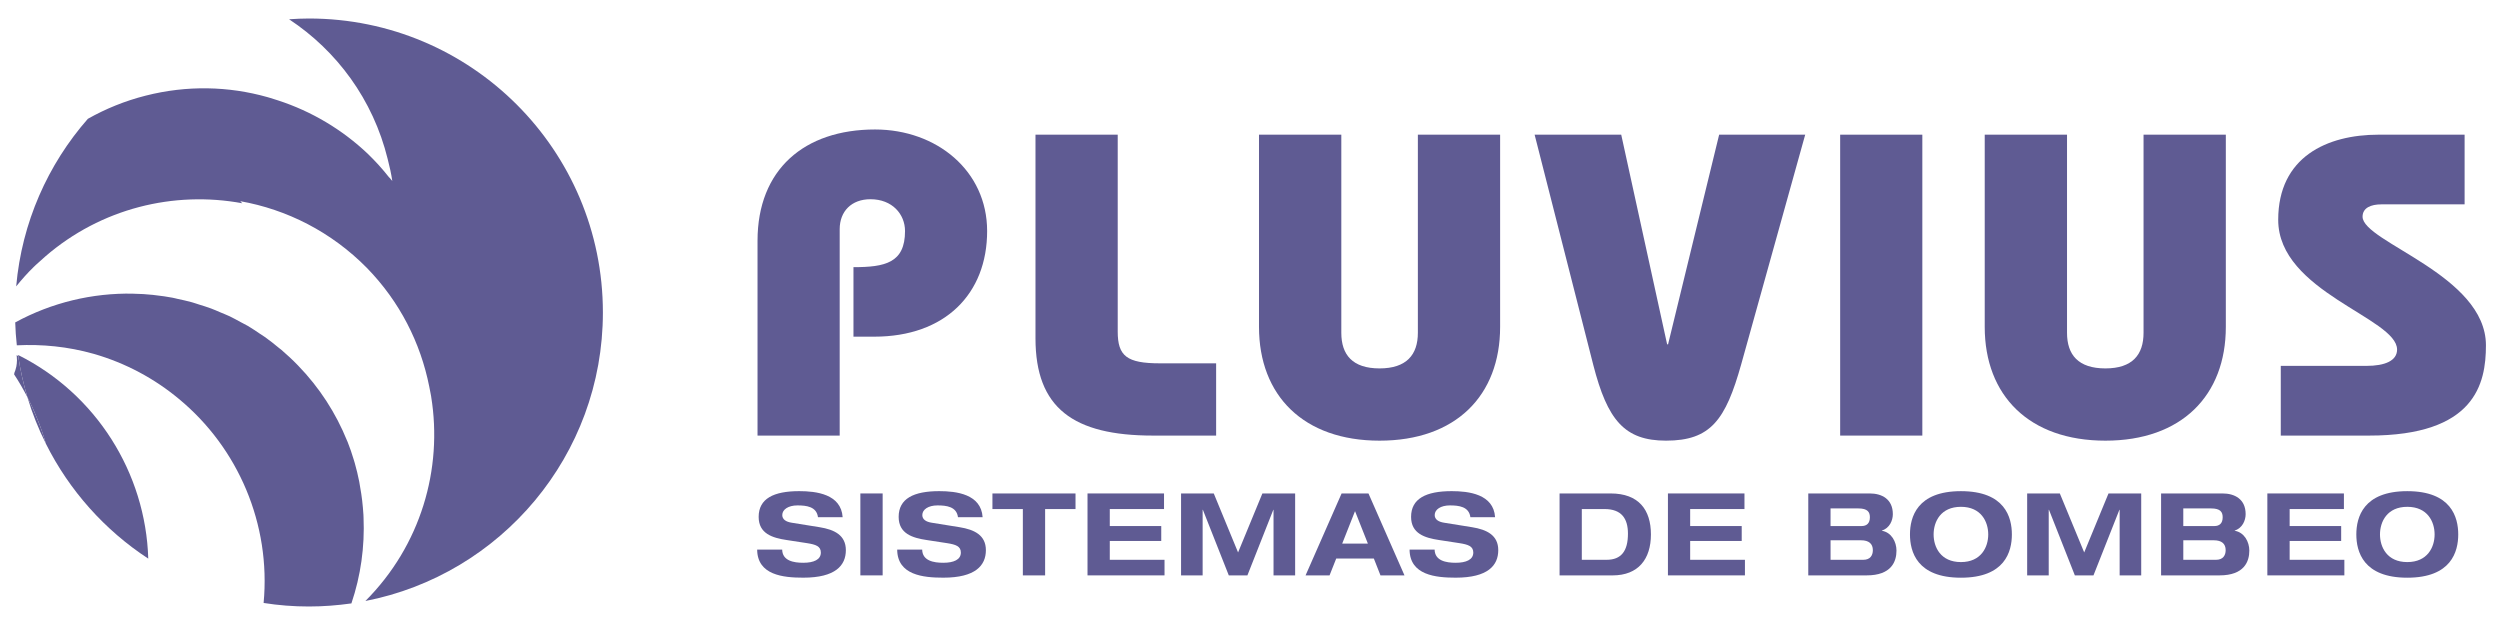
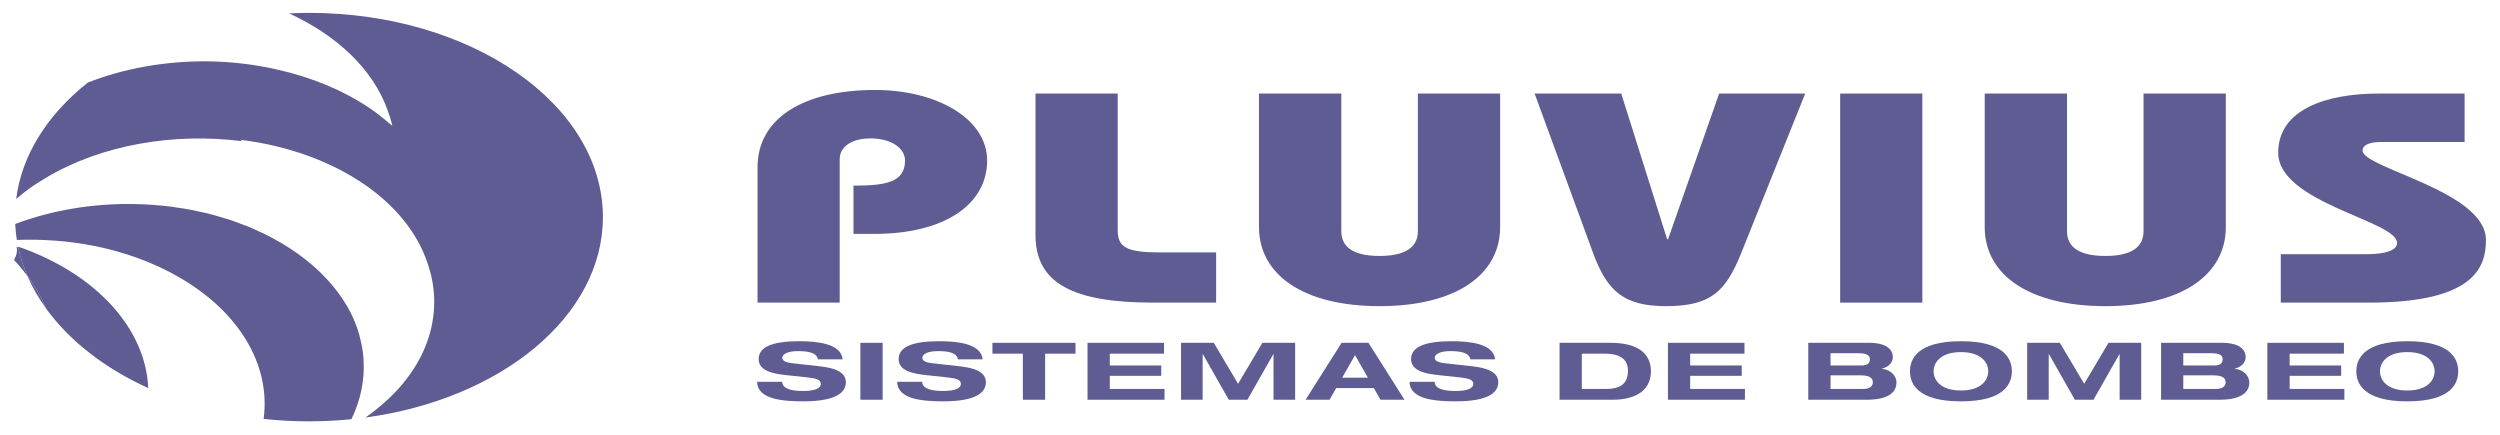
- <svg xmlns="http://www.w3.org/2000/svg" version="1.1" id="Capa_1" x="0px" y="0px" width="184px" height="46px" viewBox="0 0 184 46" enable-background="new 0 0 184 46" xml:space="preserve">
-   <g>
-     <g>
-       <path fill="#5f5b93" d="M55.754,32.059V17.725c0-5.252,3.442-8.195,8.65-8.195c4.53,0,8.249,3.036,8.249,7.476    c0,4.614-3.088,7.773-8.312,7.773h-1.526v-5.116c2.33,0,3.795-0.315,3.795-2.657c0-1.241-0.941-2.343-2.543-2.343    c-1.392,0-2.266,0.883-2.266,2.209v15.188H55.754z" />
-       <path fill="#5f5b93" d="M89.506,32.059h-4.64c-5.872,0-8.654-2.028-8.654-7.157V9.912h6.052v14.492    c0,1.798,0.665,2.337,3.103,2.337h4.14V32.059z" />
-       <path fill="#5f5b93" d="M98.721,9.912v14.583c0,1.619,0.825,2.62,2.814,2.62c1.98,0,2.82-1.001,2.82-2.62V9.912h6.054v14.146    c0,5.059-3.264,8.375-8.874,8.375c-5.594,0-8.873-3.316-8.873-8.375V9.912H98.721z" />
-       <path fill="#5f5b93" d="M119.322,9.912l3.379,15.433h0.068l3.76-15.433h6.334l-4.709,16.897c-1.148,4.103-2.25,5.623-5.533,5.623    c-3.063,0-4.314-1.521-5.354-5.566l-4.319-16.954H119.322z" />
-       <path fill="#5f5b93" d="M141.484,32.059h-6.048V9.912h6.048V32.059z" />
-       <path fill="#5f5b93" d="M152.133,9.912v14.583c0,1.619,0.826,2.62,2.826,2.62c1.98,0,2.806-1.001,2.806-2.62V9.912h6.056v14.146    c0,5.059-3.263,8.375-8.861,8.375c-5.615,0-8.884-3.316-8.884-8.375V9.912H152.133z" />
-       <path fill="#5f5b93" d="M181.395,15.041h-6.134c-0.747,0-1.376,0.249-1.376,0.907c0,1.875,9.08,4.278,9.08,9.469    c0,2.844-0.811,6.642-8.604,6.642h-6.496v-5.13h6.295c1.387,0,2.265-0.384,2.265-1.201c0-2.333-8.749-4.238-8.749-9.549    c0-4.626,3.592-6.267,7.386-6.267h6.333V15.041z" />
-     </g>
-     <g>
-       <g>
-         <path fill="#5f5b93" d="M1.223,26.14c0.017,0.102,0.017,0.201,0.021,0.307c0,0.01,0.007,0.025,0.007,0.047     c0,0-0.007,0.015-0.002,0.017c-0.005,0.159-0.017,0.319-0.048,0.475c-0.005,0.008-0.005,0.015-0.005,0.015     c-0.036,0.168-0.086,0.328-0.153,0.479c0.005,0.012,0.008,0.016,0.014,0.025c-0.009,0.014-0.014,0.031-0.021,0.046     c0.36,0.54,0.68,1.1,0.979,1.679c-0.293-0.983-0.525-2.002-0.676-3.04v0.017C1.298,26.187,1.261,26.161,1.223,26.14z" />
-         <path fill="#5f5b93" d="M22.736,1.362c-0.489,0-0.977,0.023-1.46,0.056c3.504,2.314,6.179,5.897,7.259,10.292     c0.142,0.543,0.259,1.076,0.338,1.61c-0.069-0.089-0.149-0.172-0.22-0.263c0.002,0.009,0.002,0.017,0.006,0.026     c-0.486-0.625-1.02-1.209-1.582-1.756c-1.88-1.784-4.142-3.135-6.616-3.938c-0.181-0.06-0.363-0.119-0.554-0.175     c-0.081-0.025-0.162-0.046-0.245-0.072c-2.83-0.797-5.897-0.879-8.946-0.101c-1.522,0.385-2.941,0.966-4.25,1.704     c-2.94,3.354-4.86,7.626-5.275,12.332c0.411-0.505,0.838-0.993,1.313-1.45c0.027-0.023,0.051-0.045,0.076-0.071     c0.014-0.012,0.028-0.028,0.038-0.039C2.804,19.341,3,19.173,3.191,19.004c0.047-0.039,0.091-0.082,0.141-0.127     c4.106-3.55,9.469-4.847,14.502-3.916l-0.155-0.155c3.425,0.609,6.697,2.248,9.324,4.912c2.433,2.493,3.952,5.535,4.587,8.72     c0.041,0.196,0.083,0.399,0.117,0.601c0.011,0.055,0.027,0.107,0.03,0.164l-0.003-0.008c0.863,5.32-0.758,10.948-4.841,15.038     c9.961-1.938,17.48-10.702,17.48-21.235C44.374,11.054,34.687,1.362,22.736,1.362z" />
-         <path fill="#5f5b93" d="M26.757,38.106c-0.003-0.074-0.003-0.146-0.008-0.217c-0.022-0.354-0.054-0.71-0.095-1.063     c-0.021-0.159-0.045-0.315-0.064-0.475c-0.046-0.302-0.093-0.595-0.149-0.894c-0.092-0.461-0.201-0.928-0.331-1.379     c-0.026-0.1-0.055-0.188-0.086-0.283c-0.065-0.211-0.132-0.42-0.202-0.628c-0.074-0.21-0.155-0.421-0.233-0.629     c-0.016-0.039-0.033-0.078-0.051-0.116c-0.811-1.999-2.011-3.884-3.607-5.527c-0.395-0.41-0.81-0.791-1.232-1.156     c-0.049-0.039-0.103-0.074-0.15-0.115c-0.345-0.289-0.697-0.568-1.059-0.824c-0.109-0.078-0.222-0.141-0.332-0.217     c-0.306-0.208-0.619-0.42-0.935-0.606c-0.17-0.096-0.349-0.185-0.521-0.276c-0.267-0.146-0.532-0.293-0.805-0.425     c-0.231-0.108-0.471-0.198-0.704-0.298c-0.219-0.093-0.437-0.193-0.662-0.275c-0.292-0.11-0.59-0.199-0.886-0.291     c-0.171-0.051-0.342-0.117-0.518-0.165c-0.349-0.097-0.702-0.173-1.055-0.249c-0.126-0.025-0.248-0.065-0.374-0.086     c-0.41-0.079-0.816-0.135-1.228-0.181c-0.074-0.008-0.148-0.023-0.222-0.028c-0.471-0.051-0.941-0.078-1.415-0.085     c-0.014,0-0.028-0.005-0.041-0.005c-2.983-0.058-5.98,0.649-8.672,2.117c0.018,0.564,0.055,1.126,0.118,1.685     c1.855-0.089,3.739,0.087,5.644,0.624c2.375,0.68,4.491,1.83,6.278,3.316c4.372,3.607,6.785,9.225,6.242,15.023     c1.088,0.173,2.201,0.26,3.333,0.26c1.064,0,2.107-0.083,3.128-0.227C26.554,42.374,26.848,40.233,26.757,38.106z" />
-         <path fill="#5f5b93" d="M1.331,26.126c0,0.02,0.002,0.043,0.008,0.062c0.15,1.038,0.383,2.057,0.676,3.04     c0.245,0.477,0.475,0.963,0.675,1.465c0.267,0.635,0.497,1.296,0.691,1.974c1.726,3.442,4.332,6.357,7.531,8.448     C10.723,34.8,7.068,28.987,1.331,26.126z" />
-         <path fill="#5f5b93" d="M2.015,29.228c0.359,1.196,0.82,2.344,1.366,3.438c-0.194-0.678-0.425-1.339-0.691-1.974     C2.489,30.19,2.26,29.704,2.015,29.228z" />
-       </g>
-     </g>
-     <g>
-       <path fill="#5f5b93" d="M60.204,38.069c-0.103-0.787-0.853-0.871-1.514-0.871c-0.674,0-1.115,0.304-1.115,0.709    c0,0.32,0.272,0.5,0.694,0.565l2.052,0.33c1.101,0.177,1.934,0.593,1.934,1.69c0,1.121-0.761,2.025-3.135,2.025    c-1.467,0-3.378-0.185-3.393-2.068h1.841c0.015,0.827,0.846,0.971,1.552,0.971c0.771,0,1.294-0.228,1.294-0.751    c0-0.465-0.371-0.593-1.021-0.694l-1.493-0.229c-1.049-0.157-2.063-0.469-2.063-1.703c0-1.344,1.1-1.895,2.988-1.895    c1.241,0,3.082,0.214,3.194,1.92H60.204z" />
-       <path fill="#5f5b93" d="M63.323,36.318h1.64v6.03h-1.64V36.318z" />
-       <path fill="#5f5b93" d="M70.508,38.069c-0.103-0.787-0.853-0.871-1.511-0.871c-0.677,0-1.115,0.304-1.115,0.709    c0,0.32,0.269,0.5,0.692,0.565l2.051,0.33c1.099,0.177,1.936,0.593,1.936,1.69c0,1.121-0.762,2.025-3.134,2.025    c-1.47,0-3.38-0.185-3.394-2.068h1.839c0.016,0.827,0.845,0.971,1.555,0.971c0.767,0,1.292-0.228,1.292-0.751    c0-0.465-0.373-0.593-1.023-0.694l-1.493-0.229c-1.047-0.157-2.062-0.469-2.062-1.703c0-1.344,1.099-1.895,2.99-1.895    c1.243,0,3.081,0.214,3.19,1.92H70.508z" />
-       <path fill="#5f5b93" d="M75.282,37.467h-2.239v-1.148h6.115v1.148h-2.237v4.882h-1.639V37.467z" />
-       <path fill="#5f5b93" d="M80.041,36.318h5.631v1.148H81.68v1.251h3.788v1.098H81.68v1.386h4.029v1.147h-5.668V36.318z" />
-       <path fill="#5f5b93" d="M92.912,36.318h2.41v6.03h-1.59v-4.828h-0.017l-1.906,4.828h-1.37l-1.907-4.828h-0.018v4.828h-1.588v-6.03    h2.407l1.789,4.342L92.912,36.318z" />
-       <path fill="#5f5b93" d="M101.116,41.11h-2.771l-0.49,1.238H96.09l2.652-6.03h1.977l2.651,6.03h-1.767L101.116,41.11z M99.73,37.62    l-0.945,2.391h1.892L99.73,37.62z" />
-       <path fill="#5f5b93" d="M108.221,38.069c-0.102-0.787-0.852-0.871-1.51-0.871c-0.678,0-1.117,0.304-1.117,0.709    c0,0.32,0.271,0.5,0.695,0.565l2.052,0.33c1.097,0.177,1.931,0.593,1.931,1.69c0,1.121-0.758,2.025-3.132,2.025    c-1.47,0-3.38-0.185-3.396-2.068h1.844c0.016,0.827,0.844,0.971,1.552,0.971c0.769,0,1.294-0.228,1.294-0.751    c0-0.465-0.373-0.593-1.023-0.694l-1.495-0.229c-1.045-0.157-2.06-0.469-2.06-1.703c0-1.344,1.096-1.895,2.99-1.895    c1.24,0,3.083,0.214,3.192,1.92H108.221z" />
-       <path fill="#5f5b93" d="M114.783,36.318h3.758c2.068,0,2.967,1.202,2.967,3.017c0,1.816-0.931,3.014-2.82,3.014h-3.904V36.318z     M116.422,41.201h1.824c1.084,0,1.571-0.651,1.571-1.923c0-1.117-0.474-1.812-1.725-1.812h-1.671V41.201z" />
-       <path fill="#5f5b93" d="M122.76,36.318h5.633v1.148h-3.997v1.251h3.794v1.098h-3.794v1.386h4.031v1.147h-5.667V36.318z" />
-       <path fill="#5f5b93" d="M133.09,36.318h4.526c0.877,0,1.697,0.409,1.697,1.522c0,0.463-0.235,1.029-0.804,1.206v0.018    c0.703,0.12,1.072,0.812,1.072,1.462c0,0.8-0.369,1.822-2.193,1.822h-4.299V36.318z M134.729,38.718h2.277    c0.383,0,0.618-0.201,0.618-0.648c0-0.381-0.169-0.65-0.845-0.65h-2.051V38.718z M134.729,41.201h2.413    c0.508,0,0.7-0.329,0.7-0.708c0-0.473-0.295-0.728-0.869-0.728h-2.244V41.201z" />
-       <path fill="#5f5b93" d="M144.325,36.149c3.244,0,3.749,1.928,3.749,3.186c0,1.26-0.505,3.184-3.749,3.184    c-3.245,0-3.751-1.924-3.751-3.184C140.574,38.077,141.08,36.149,144.325,36.149z M144.325,41.369    c1.483,0,2.009-1.097,2.009-2.034c0-0.939-0.525-2.033-2.009-2.033c-1.491,0-2.011,1.094-2.011,2.033    C142.314,40.272,142.834,41.369,144.325,41.369z" />
-       <path fill="#5f5b93" d="M155.186,36.318h2.407v6.03h-1.587v-4.828h-0.018l-1.908,4.828h-1.371l-1.904-4.828h-0.019v4.828h-1.587    v-6.03h2.404l1.794,4.342L155.186,36.318z" />
-       <path fill="#5f5b93" d="M159.057,36.318h4.526c0.878,0,1.696,0.409,1.696,1.522c0,0.463-0.237,1.029-0.803,1.206v0.018    c0.703,0.12,1.074,0.812,1.074,1.462c0,0.8-0.371,1.822-2.195,1.822h-4.299V36.318z M160.691,38.718h2.283    c0.381,0,0.615-0.201,0.615-0.648c0-0.381-0.166-0.65-0.846-0.65h-2.053V38.718z M160.691,41.201h2.416    c0.508,0,0.702-0.329,0.702-0.708c0-0.473-0.294-0.728-0.869-0.728h-2.249V41.201z" />
-       <path fill="#5f5b93" d="M166.877,36.318h5.635v1.148h-3.994v1.251h3.792v1.098h-3.792v1.386h4.027v1.147h-5.668V36.318z" />
-       <path fill="#5f5b93" d="M177.176,36.149c3.244,0,3.75,1.928,3.75,3.186c0,1.26-0.506,3.184-3.75,3.184    c-3.242,0-3.75-1.924-3.75-3.184C173.426,38.077,173.934,36.149,177.176,36.149z M177.176,41.369c1.487,0,2.011-1.097,2.011-2.034    c0-0.939-0.523-2.033-2.011-2.033c-1.486,0-2.009,1.094-2.009,2.033C175.167,40.272,175.689,41.369,177.176,41.369z" />
-     </g>
+ <svg xmlns="http://www.w3.org/2000/svg" width="760px" height="132px" viewBox="0 0 760 132" version="1.1">
+   <g id="surface1">
+     <path style=" stroke:none;fill-rule:nonzero;fill:rgb(37.255%,35.686%,57.647%);fill-opacity:1;" d="M 230.289 91.996 L 230.289 50.863 C 230.289 35.793 244.504 27.348 266.016 27.348 C 284.727 27.348 300.09 36.059 300.09 48.801 C 300.09 62.039 287.332 71.105 265.758 71.105 L 259.453 71.105 L 259.453 56.426 C 269.078 56.426 275.129 55.52 275.129 48.801 C 275.129 45.238 271.242 42.078 264.625 42.078 C 258.875 42.078 255.266 44.609 255.266 48.414 L 255.266 92 L 230.289 92 Z M 230.289 91.996 " />
+     <path style=" stroke:none;fill-rule:nonzero;fill:rgb(37.255%,35.686%,57.647%);fill-opacity:1;" d="M 369.699 91.996 L 350.535 91.996 C 326.281 91.996 314.789 86.176 314.789 71.457 L 314.789 28.441 L 339.785 28.441 L 339.785 70.027 C 339.785 75.188 342.531 76.734 352.602 76.734 L 369.703 76.734 L 369.703 91.996 Z M 369.699 91.996 " />
+     <path style=" stroke:none;fill-rule:nonzero;fill:rgb(37.255%,35.686%,57.647%);fill-opacity:1;" d="M 407.762 28.441 L 407.762 70.289 C 407.762 74.938 411.168 77.809 419.383 77.809 C 427.562 77.809 431.031 74.938 431.031 70.289 L 431.031 28.441 L 456.039 28.441 L 456.039 69.035 C 456.039 83.555 442.555 93.07 419.383 93.07 C 396.277 93.07 382.734 83.555 382.734 69.035 L 382.734 28.441 Z M 407.762 28.441 " />
+     <path style=" stroke:none;fill-rule:nonzero;fill:rgb(37.255%,35.686%,57.647%);fill-opacity:1;" d="M 492.852 28.441 L 506.809 72.73 L 507.09 72.73 L 522.621 28.441 L 548.781 28.441 L 529.332 76.93 C 524.59 88.703 520.039 93.066 506.477 93.066 C 493.828 93.066 488.66 88.699 484.363 77.094 L 466.523 28.441 Z M 492.852 28.441 " />
+     <path style=" stroke:none;fill-rule:nonzero;fill:rgb(37.255%,35.686%,57.647%);fill-opacity:1;" d="M 584.391 91.996 L 559.41 91.996 L 559.41 28.441 L 584.391 28.441 Z M 584.391 91.996 " />
+     <path style=" stroke:none;fill-rule:nonzero;fill:rgb(37.255%,35.686%,57.647%);fill-opacity:1;" d="M 628.375 28.441 L 628.375 70.289 C 628.375 74.938 631.789 77.809 640.047 77.809 C 648.227 77.809 651.637 74.938 651.637 70.289 L 651.637 28.441 L 676.652 28.441 L 676.652 69.035 C 676.652 83.555 663.176 93.07 640.051 93.07 C 616.859 93.07 603.355 83.555 603.355 69.035 L 603.355 28.441 Z M 628.375 28.441 " />
+     <path style=" stroke:none;fill-rule:nonzero;fill:rgb(37.255%,35.686%,57.647%);fill-opacity:1;" d="M 749.238 43.16 L 723.902 43.16 C 720.82 43.16 718.219 43.875 718.219 45.766 C 718.219 51.145 755.727 58.039 755.727 72.938 C 755.727 81.098 752.375 91.996 720.188 91.996 L 693.355 91.996 L 693.355 77.273 L 719.355 77.273 C 725.086 77.273 728.711 76.172 728.711 73.828 C 728.711 67.133 692.574 61.668 692.574 46.426 C 692.574 33.152 707.41 28.441 723.082 28.441 L 749.238 28.441 Z M 749.238 43.16 " />
+     <path style=" stroke:none;fill-rule:nonzero;fill:rgb(37.255%,35.686%,57.647%);fill-opacity:1;" d="M 5.051 75.012 C 5.121 75.305 5.121 75.586 5.137 75.891 C 5.137 75.922 5.168 75.965 5.168 76.027 C 5.168 76.027 5.137 76.07 5.16 76.074 C 5.137 76.531 5.09 76.992 4.961 77.438 C 4.941 77.461 4.941 77.48 4.941 77.48 C 4.793 77.965 4.586 78.422 4.309 78.855 C 4.328 78.891 4.34 78.902 4.367 78.926 C 4.328 78.969 4.309 79.016 4.277 79.059 C 5.766 80.609 7.086 82.215 8.324 83.879 C 7.113 81.055 6.156 78.133 5.531 75.152 L 5.531 75.203 C 5.359 75.145 5.207 75.07 5.051 75.012 Z M 5.051 75.012 " />
+     <path style=" stroke:none;fill-rule:nonzero;fill:rgb(37.255%,35.686%,57.647%);fill-opacity:1;" d="M 93.91 3.91 C 91.891 3.91 89.875 3.973 87.879 4.07 C 102.352 10.711 113.402 20.992 117.863 33.602 C 118.449 35.16 118.934 36.691 119.258 38.223 C 118.973 37.969 118.645 37.73 118.348 37.469 C 118.359 37.492 118.359 37.516 118.375 37.543 C 116.367 35.75 114.16 34.074 111.84 32.504 C 104.074 27.383 94.73 23.508 84.512 21.203 C 83.766 21.031 83.012 20.863 82.223 20.699 C 81.891 20.629 81.555 20.57 81.211 20.496 C 69.523 18.207 56.855 17.973 44.262 20.203 C 37.977 21.309 32.113 22.977 26.707 25.094 C 14.562 34.719 6.633 46.977 4.918 60.48 C 6.617 59.031 8.379 57.633 10.344 56.32 C 10.453 56.254 10.555 56.191 10.656 56.117 C 10.715 56.082 10.773 56.035 10.812 56.004 C 11.582 55.5 12.391 55.02 13.18 54.535 C 13.375 54.422 13.555 54.297 13.762 54.168 C 30.723 43.98 52.875 40.262 73.664 42.93 L 73.023 42.488 C 87.168 44.234 100.684 48.938 111.535 56.582 C 121.582 63.734 127.859 72.465 130.48 81.605 C 130.648 82.168 130.824 82.75 130.965 83.328 C 131.008 83.488 131.074 83.637 131.086 83.801 L 131.074 83.777 C 134.641 99.043 127.945 115.191 111.078 126.93 C 152.223 121.367 183.281 96.219 183.281 65.996 C 183.285 31.719 143.273 3.91 93.91 3.91 Z M 93.91 3.91 " />
+     <path style=" stroke:none;fill-rule:nonzero;fill:rgb(37.255%,35.686%,57.647%);fill-opacity:1;" d="M 110.52 109.348 C 110.504 109.137 110.504 108.93 110.484 108.727 C 110.395 107.711 110.262 106.688 110.094 105.676 C 110.008 105.219 109.906 104.77 109.828 104.312 C 109.637 103.445 109.445 102.605 109.211 101.746 C 108.832 100.422 108.383 99.082 107.844 97.789 C 107.738 97.504 107.617 97.25 107.492 96.977 C 107.223 96.371 106.945 95.773 106.656 95.176 C 106.352 94.57 106.016 93.965 105.695 93.371 C 105.629 93.258 105.559 93.145 105.484 93.035 C 102.133 87.301 97.176 81.891 90.586 77.176 C 88.953 76 87.238 74.906 85.496 73.859 C 85.293 73.746 85.07 73.648 84.875 73.531 C 83.453 72.699 81.996 71.898 80.504 71.164 C 80.051 70.941 79.586 70.762 79.133 70.543 C 77.867 69.945 76.574 69.336 75.27 68.805 C 74.566 68.527 73.828 68.273 73.117 68.012 C 72.016 67.594 70.918 67.172 69.793 66.793 C 68.836 66.48 67.848 66.223 66.883 65.938 C 65.98 65.672 65.078 65.383 64.148 65.148 C 62.945 64.832 61.711 64.578 60.488 64.312 C 59.785 64.168 59.078 63.977 58.352 63.84 C 56.91 63.562 55.449 63.344 53.992 63.125 C 53.473 63.055 52.969 62.938 52.449 62.879 C 50.754 62.652 49.078 62.492 47.375 62.359 C 47.07 62.336 46.766 62.293 46.461 62.277 C 44.516 62.133 42.574 62.055 40.613 62.035 C 40.559 62.035 40.5 62.02 40.445 62.02 C 28.125 61.852 15.746 63.883 4.625 68.094 C 4.699 69.715 4.852 71.324 5.113 72.93 C 12.777 72.676 20.559 73.18 28.426 74.719 C 38.234 76.672 46.977 79.973 54.355 84.234 C 72.414 94.586 82.383 110.707 80.141 127.344 C 84.633 127.844 89.23 128.09 93.906 128.09 C 98.301 128.09 102.609 127.852 106.824 127.441 C 109.68 121.594 110.895 115.453 110.52 109.348 Z M 110.52 109.348 " />
+     <path style=" stroke:none;fill-rule:nonzero;fill:rgb(37.255%,35.686%,57.647%);fill-opacity:1;" d="M 5.496 74.969 C 5.496 75.027 5.508 75.094 5.531 75.148 C 6.148 78.125 7.113 81.051 8.324 83.871 C 9.336 85.242 10.285 86.637 11.109 88.074 C 12.215 89.898 13.164 91.793 13.965 93.738 C 21.094 103.617 31.859 111.98 45.07 117.98 C 44.289 99.859 29.195 83.18 5.496 74.969 Z M 5.496 74.969 " />
+     <path style=" stroke:none;fill-rule:nonzero;fill:rgb(37.255%,35.686%,57.647%);fill-opacity:1;" d="M 8.324 83.871 C 9.805 87.305 11.711 90.598 13.965 93.738 C 13.164 91.793 12.211 89.895 11.109 88.074 C 10.281 86.633 9.336 85.238 8.324 83.871 Z M 8.324 83.871 " />
+     <path style=" stroke:none;fill-rule:nonzero;fill:rgb(37.255%,35.686%,57.647%);fill-opacity:1;" d="M 248.668 109.242 C 248.242 106.984 245.145 106.742 242.414 106.742 C 239.633 106.742 237.809 107.613 237.809 108.777 C 237.809 109.695 238.934 110.211 240.676 110.398 L 249.152 111.344 C 253.699 111.852 257.141 113.047 257.141 116.195 C 257.141 119.41 253.996 122.004 244.191 122.004 C 238.133 122.004 230.238 121.473 230.176 116.07 L 237.781 116.07 C 237.844 118.445 241.273 118.855 244.191 118.855 C 247.375 118.855 249.535 118.203 249.535 116.703 C 249.535 115.367 248.004 115 245.32 114.711 L 239.152 114.055 C 234.82 113.602 230.633 112.707 230.633 109.168 C 230.633 105.309 235.176 103.73 242.973 103.73 C 248.098 103.73 255.703 104.344 256.164 109.238 L 248.668 109.238 Z M 248.668 109.242 " />
+     <path style=" stroke:none;fill-rule:nonzero;fill:rgb(37.255%,35.686%,57.647%);fill-opacity:1;" d="M 261.551 104.219 L 268.324 104.219 L 268.324 121.52 L 261.551 121.52 Z M 261.551 104.219 " />
+     <path style=" stroke:none;fill-rule:nonzero;fill:rgb(37.255%,35.686%,57.647%);fill-opacity:1;" d="M 291.23 109.242 C 290.805 106.984 287.707 106.742 284.988 106.742 C 282.191 106.742 280.383 107.613 280.383 108.777 C 280.383 109.695 281.492 110.211 283.242 110.398 L 291.711 111.344 C 296.25 111.852 299.707 113.047 299.707 116.195 C 299.707 119.41 296.562 122.004 286.766 122.004 C 280.691 122.004 272.805 121.473 272.746 116.07 L 280.34 116.07 C 280.406 118.445 283.832 118.855 286.766 118.855 C 289.934 118.855 292.102 118.203 292.102 116.703 C 292.102 115.367 290.559 115 287.875 114.711 L 281.707 114.055 C 277.383 113.602 273.191 112.707 273.191 109.168 C 273.191 105.309 277.73 103.73 285.543 103.73 C 290.676 103.73 298.266 104.344 298.719 109.238 L 291.23 109.238 Z M 291.23 109.242 " />
+     <path style=" stroke:none;fill-rule:nonzero;fill:rgb(37.255%,35.686%,57.647%);fill-opacity:1;" d="M 310.949 107.516 L 301.699 107.516 L 301.699 104.219 L 326.957 104.219 L 326.957 107.516 L 317.719 107.516 L 317.719 121.523 L 310.949 121.523 Z M 310.949 107.516 " />
+     <path style=" stroke:none;fill-rule:nonzero;fill:rgb(37.255%,35.686%,57.647%);fill-opacity:1;" d="M 330.605 104.219 L 353.863 104.219 L 353.863 107.512 L 337.375 107.512 L 337.375 111.102 L 353.02 111.102 L 353.02 114.25 L 337.375 114.25 L 337.375 118.23 L 354.016 118.23 L 354.016 121.52 L 330.605 121.52 Z M 330.605 104.219 " />
+     <path style=" stroke:none;fill-rule:nonzero;fill:rgb(37.255%,35.686%,57.647%);fill-opacity:1;" d="M 383.766 104.219 L 393.723 104.219 L 393.723 121.52 L 387.152 121.52 L 387.152 107.668 L 387.082 107.668 L 379.211 121.52 L 373.551 121.52 L 365.676 107.668 L 365.602 107.668 L 365.602 121.52 L 359.043 121.52 L 359.043 104.219 L 368.984 104.219 L 376.375 116.676 Z M 383.766 104.219 " />
+     <path style=" stroke:none;fill-rule:nonzero;fill:rgb(37.255%,35.686%,57.647%);fill-opacity:1;" d="M 417.652 117.969 L 406.207 117.969 L 404.184 121.52 L 396.895 121.52 L 407.848 104.219 L 416.012 104.219 L 426.965 121.52 L 419.664 121.52 Z M 411.93 107.953 L 408.023 114.812 L 415.84 114.812 Z M 411.93 107.953 " />
+     <path style=" stroke:none;fill-rule:nonzero;fill:rgb(37.255%,35.686%,57.647%);fill-opacity:1;" d="M 447 109.242 C 446.578 106.984 443.48 106.742 440.762 106.742 C 437.961 106.742 436.148 107.613 436.148 108.777 C 436.148 109.695 437.27 110.211 439.02 110.398 L 447.496 111.344 C 452.027 111.852 455.473 113.047 455.473 116.195 C 455.473 119.41 452.34 122.004 442.535 122.004 C 436.465 122.004 428.574 121.473 428.508 116.07 L 436.125 116.07 C 436.191 118.445 439.609 118.855 442.535 118.855 C 445.711 118.855 447.879 118.203 447.879 116.703 C 447.879 115.367 446.34 115 443.652 114.711 L 437.48 114.055 C 433.164 113.602 428.969 112.707 428.969 109.168 C 428.969 105.309 433.496 103.73 441.32 103.73 C 446.441 103.73 454.055 104.344 454.504 109.238 L 447 109.238 Z M 447 109.242 " />
+     <path style=" stroke:none;fill-rule:nonzero;fill:rgb(37.255%,35.686%,57.647%);fill-opacity:1;" d="M 474.105 104.219 L 489.625 104.219 C 498.168 104.219 501.883 107.668 501.883 112.875 C 501.883 118.086 498.035 121.523 490.234 121.523 L 474.109 121.523 L 474.109 104.219 Z M 480.875 118.23 L 488.406 118.23 C 492.887 118.23 494.895 116.359 494.895 112.711 C 494.895 109.504 492.938 107.512 487.77 107.512 L 480.871 107.512 L 480.871 118.23 Z M 480.875 118.23 " />
+     <path style=" stroke:none;fill-rule:nonzero;fill:rgb(37.255%,35.686%,57.647%);fill-opacity:1;" d="M 507.051 104.219 L 530.32 104.219 L 530.32 107.512 L 513.809 107.512 L 513.809 111.102 L 529.48 111.102 L 529.48 114.25 L 513.809 114.25 L 513.809 118.23 L 530.461 118.23 L 530.461 121.52 L 507.051 121.52 Z M 507.051 104.219 " />
+     <path style=" stroke:none;fill-rule:nonzero;fill:rgb(37.255%,35.686%,57.647%);fill-opacity:1;" d="M 549.719 104.219 L 568.414 104.219 C 572.035 104.219 575.422 105.391 575.422 108.586 C 575.422 109.914 574.453 111.539 572.102 112.047 L 572.102 112.098 C 575.008 112.441 576.531 114.426 576.531 116.293 C 576.531 118.586 575.008 121.52 567.473 121.52 L 549.715 121.52 L 549.715 104.219 Z M 556.488 111.105 L 565.895 111.105 C 567.477 111.105 568.445 110.527 568.445 109.246 C 568.445 108.152 567.75 107.379 564.957 107.379 L 556.484 107.379 L 556.484 111.105 Z M 556.488 118.23 L 566.457 118.23 C 568.555 118.23 569.348 117.285 569.348 116.199 C 569.348 114.84 568.129 114.109 565.758 114.109 L 556.488 114.109 Z M 556.488 118.23 " />
+     <path style=" stroke:none;fill-rule:nonzero;fill:rgb(37.255%,35.686%,57.647%);fill-opacity:1;" d="M 596.125 103.73 C 609.523 103.73 611.609 109.266 611.609 112.875 C 611.609 116.488 609.523 122.012 596.125 122.012 C 582.723 122.012 580.633 116.488 580.633 112.875 C 580.633 109.266 582.723 103.73 596.125 103.73 Z M 596.125 118.711 C 602.25 118.711 604.422 115.562 604.422 112.875 C 604.422 110.18 602.254 107.039 596.125 107.039 C 589.965 107.039 587.82 110.18 587.82 112.875 C 587.82 115.562 589.965 118.711 596.125 118.711 Z M 596.125 118.711 " />
+     <path style=" stroke:none;fill-rule:nonzero;fill:rgb(37.255%,35.686%,57.647%);fill-opacity:1;" d="M 640.984 104.219 L 650.926 104.219 L 650.926 121.52 L 644.371 121.52 L 644.371 107.668 L 644.297 107.668 L 636.418 121.52 L 630.754 121.52 L 622.891 107.668 L 622.812 107.668 L 622.812 121.52 L 616.258 121.52 L 616.258 104.219 L 626.188 104.219 L 633.598 116.676 Z M 640.984 104.219 " />
+     <path style=" stroke:none;fill-rule:nonzero;fill:rgb(37.255%,35.686%,57.647%);fill-opacity:1;" d="M 656.973 104.219 L 675.668 104.219 C 679.297 104.219 682.676 105.391 682.676 108.586 C 682.676 109.914 681.695 111.539 679.355 112.047 L 679.355 112.098 C 682.262 112.441 683.793 114.426 683.793 116.293 C 683.793 118.586 682.262 121.52 674.727 121.52 L 656.969 121.52 L 656.969 104.219 Z M 663.723 111.105 L 673.152 111.105 C 674.727 111.105 675.695 110.527 675.695 109.246 C 675.695 108.152 675.008 107.379 672.199 107.379 L 663.719 107.379 L 663.719 111.105 Z M 663.723 118.23 L 673.703 118.23 C 675.801 118.23 676.602 117.285 676.602 116.199 C 676.602 114.84 675.387 114.109 673.012 114.109 L 663.723 114.109 Z M 663.723 118.23 " />
+     <path style=" stroke:none;fill-rule:nonzero;fill:rgb(37.255%,35.686%,57.647%);fill-opacity:1;" d="M 689.273 104.219 L 712.551 104.219 L 712.551 107.512 L 696.051 107.512 L 696.051 111.102 L 711.715 111.102 L 711.715 114.25 L 696.051 114.25 L 696.051 118.23 L 712.688 118.23 L 712.688 121.52 L 689.273 121.52 Z M 689.273 104.219 " />
+     <path style=" stroke:none;fill-rule:nonzero;fill:rgb(37.255%,35.686%,57.647%);fill-opacity:1;" d="M 731.812 103.73 C 745.215 103.73 747.305 109.266 747.305 112.875 C 747.305 116.488 745.215 122.012 731.812 122.012 C 718.422 122.012 716.324 116.488 716.324 112.875 C 716.324 109.266 718.422 103.73 731.812 103.73 Z M 731.812 118.711 C 737.957 118.711 740.121 115.562 740.121 112.875 C 740.121 110.18 737.961 107.039 731.812 107.039 C 725.676 107.039 723.516 110.18 723.516 112.875 C 723.516 115.562 725.672 118.711 731.812 118.711 Z M 731.812 118.711 " />
  </g>
</svg>
